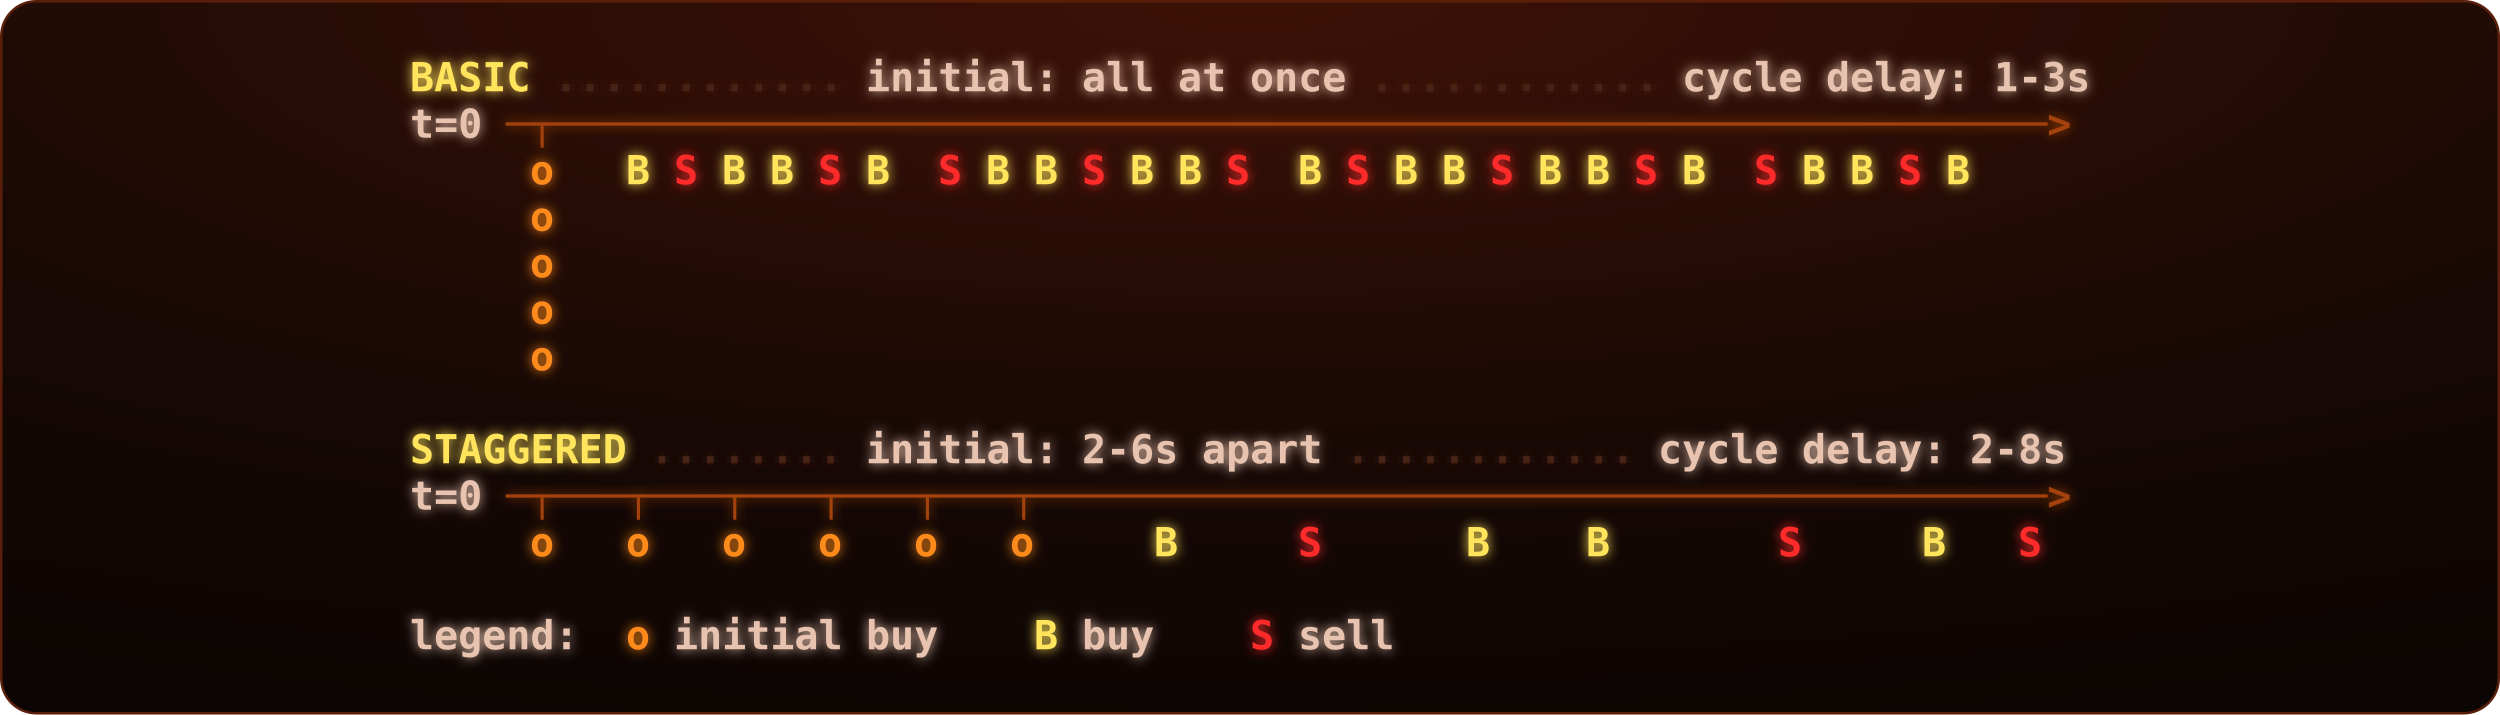
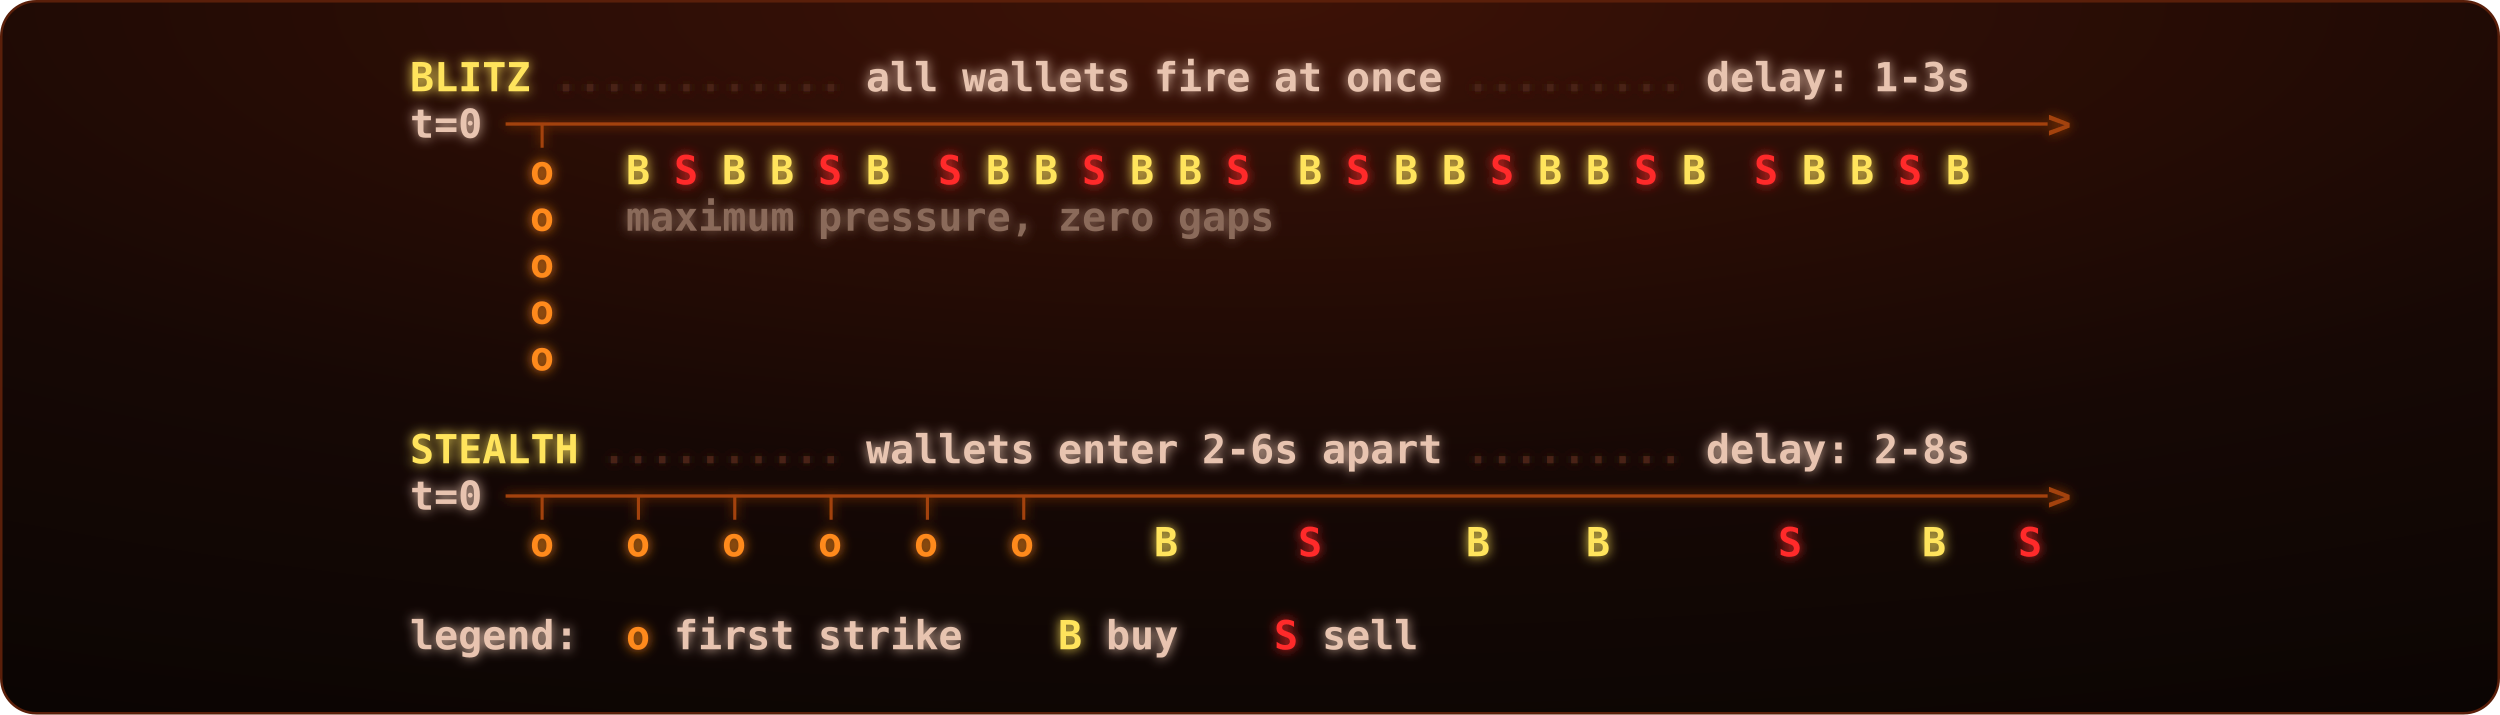
<svg xmlns="http://www.w3.org/2000/svg" width="1000" height="285.8" viewBox="0 0 1000 285.8">
  <defs>
    <linearGradient id="g" gradientUnits="userSpaceOnUse" x1="0" y1="0" x2="1000" y2="285.8">
      <stop offset="0" stop-color="#ffe45c" />
      <stop offset="0.45" stop-color="#ff8a1f" />
      <stop offset="1" stop-color="#ff2a2a" />
    </linearGradient>
    <radialGradient id="bg" cx="0.5" cy="0" r="1.1">
      <stop offset="0" stop-color="#3d1206" />
      <stop offset="0.6" stop-color="#160805" />
      <stop offset="1" stop-color="#0b0503" />
    </radialGradient>
    <filter id="glow" x="-5%" y="-20%" width="110%" height="140%">
      <feGaussianBlur stdDeviation="2.4" result="b" />
      <feMerge>
        <feMergeNode in="b" />
        <feMergeNode in="SourceGraphic" />
      </feMerge>
    </filter>
  </defs>
  <rect x="0.5" y="0.5" width="999" height="284.8" rx="14" fill="url(#bg)" stroke="#5a1f0a" />
  <g font-family="Menlo,Consolas,'DejaVu Sans Mono','Liberation Mono','Courier New',monospace" font-size="16" font-weight="700" filter="url(#glow)">
    <text y="36.5">
-       <tspan x="164 173.6 183.2 192.8 202.4" fill="#ffe45c">BASIC</tspan>
+       <tspan x="164 173.6 183.2 192.8 202.4" fill="#ffe45c">BLITZ</tspan>
      <tspan x="221.6 231.2 240.8 250.4 260 269.6 279.2 288.8 298.4 308 317.6 327.2" fill="#4a2414">............</tspan>
-       <tspan x="346.4 356 365.6 375.2 384.8 394.4 404 413.6" fill="#e8c4b0">initial:</tspan>
-       <tspan x="432.8 442.4 452" fill="#e8c4b0">all</tspan>
-       <tspan x="471.2 480.8" fill="#e8c4b0">at</tspan>
-       <tspan x="500 509.6 519.2 528.8" fill="#e8c4b0">once</tspan>
-       <tspan x="548 557.6 567.2 576.8 586.4 596 605.6 615.2 624.8 634.4 644 653.6" fill="#4a2414">............</tspan>
-       <tspan x="672.8 682.4 692 701.6 711.2" fill="#e8c4b0">cycle</tspan>
-       <tspan x="730.4 740 749.6 759.2 768.8 778.4" fill="#e8c4b0">delay:</tspan>
-       <tspan x="797.6 807.2 816.8 826.4" fill="#e8c4b0">1-3s</tspan>
+       <tspan x="346.4 356 365.6" fill="#e8c4b0">all</tspan>
+       <tspan x="384.8 394.4 404 413.6 423.2 432.8 442.4" fill="#e8c4b0">wallets</tspan>
+       <tspan x="461.6 471.2 480.8 490.4" fill="#e8c4b0">fire</tspan>
+       <tspan x="509.6 519.2" fill="#e8c4b0">at</tspan>
+       <tspan x="538.4 548 557.6 567.2" fill="#e8c4b0">once</tspan>
+       <tspan x="586.4 596 605.6 615.2 624.8 634.4 644 653.6 663.2" fill="#4a2414">.........</tspan>
+       <tspan x="682.4 692 701.6 711.2 720.8 730.4" fill="#e8c4b0">delay:</tspan>
+       <tspan x="749.6 759.2 768.8 778.4" fill="#e8c4b0">1-3s</tspan>
    </text>
    <text y="55.1">
      <tspan x="164 173.6 183.2" fill="#e8c4b0">t=0</tspan>
      <tspan x="202.4 212 221.6 231.2 240.8 250.4 260 269.6 279.2 288.8 298.4 308 317.6 327.2 336.8 346.4 356 365.6 375.2 384.8 394.4 404 413.6 423.2 432.8 442.4 452 461.6 471.2 480.8 490.4 500 509.6 519.2 528.8 538.4 548 557.6 567.2 576.8 586.4 596 605.6 615.2 624.8 634.4 644 653.6 663.2 672.8 682.4 692 701.6 711.2 720.8 730.4 740 749.6 759.2 768.8 778.4 788 797.6 807.2 816.8" fill="#a3420f">─┬──────────────────────────────────────────────────────────────&gt;</tspan>
    </text>
    <text y="73.7">
      <tspan x="212" fill="#ff8a1f">o</tspan>
      <tspan x="250.4" fill="#ffe45c">B</tspan>
      <tspan x="269.6" fill="#ff2a2a">S</tspan>
      <tspan x="288.8" fill="#ffe45c">B</tspan>
      <tspan x="308" fill="#ffe45c">B</tspan>
      <tspan x="327.2" fill="#ff2a2a">S</tspan>
      <tspan x="346.4" fill="#ffe45c">B</tspan>
      <tspan x="375.2" fill="#ff2a2a">S</tspan>
      <tspan x="394.4" fill="#ffe45c">B</tspan>
      <tspan x="413.6" fill="#ffe45c">B</tspan>
      <tspan x="432.8" fill="#ff2a2a">S</tspan>
      <tspan x="452" fill="#ffe45c">B</tspan>
      <tspan x="471.2" fill="#ffe45c">B</tspan>
      <tspan x="490.4" fill="#ff2a2a">S</tspan>
      <tspan x="519.2" fill="#ffe45c">B</tspan>
      <tspan x="538.4" fill="#ff2a2a">S</tspan>
      <tspan x="557.6" fill="#ffe45c">B</tspan>
      <tspan x="576.8" fill="#ffe45c">B</tspan>
      <tspan x="596" fill="#ff2a2a">S</tspan>
      <tspan x="615.2" fill="#ffe45c">B</tspan>
      <tspan x="634.4" fill="#ffe45c">B</tspan>
      <tspan x="653.6" fill="#ff2a2a">S</tspan>
      <tspan x="672.8" fill="#ffe45c">B</tspan>
      <tspan x="701.6" fill="#ff2a2a">S</tspan>
      <tspan x="720.8" fill="#ffe45c">B</tspan>
      <tspan x="740" fill="#ffe45c">B</tspan>
      <tspan x="759.2" fill="#ff2a2a">S</tspan>
      <tspan x="778.4" fill="#ffe45c">B</tspan>
    </text>
    <text y="92.3">
      <tspan x="212" fill="#ff8a1f">o</tspan>
+       <tspan x="250.4 260 269.6 279.2 288.8 298.4 308" fill="#8a6a5a">maximum</tspan>
+       <tspan x="327.2 336.8 346.4 356 365.6 375.2 384.8 394.4 404" fill="#8a6a5a">pressure,</tspan>
+       <tspan x="423.2 432.8 442.4 452" fill="#8a6a5a">zero</tspan>
+       <tspan x="471.2 480.8 490.4 500" fill="#8a6a5a">gaps</tspan>
    </text>
    <text y="110.9">
      <tspan x="212" fill="#ff8a1f">o</tspan>
    </text>
    <text y="129.5">
      <tspan x="212" fill="#ff8a1f">o</tspan>
    </text>
    <text y="148.1">
      <tspan x="212" fill="#ff8a1f">o</tspan>
    </text>
    <text y="185.3">
-       <tspan x="164 173.6 183.2 192.8 202.4 212 221.6 231.2 240.8" fill="#ffe45c">STAGGERED</tspan>
-       <tspan x="260 269.6 279.2 288.8 298.4 308 317.6 327.2" fill="#4a2414">........</tspan>
-       <tspan x="346.4 356 365.6 375.2 384.8 394.4 404 413.6" fill="#e8c4b0">initial:</tspan>
-       <tspan x="432.8 442.4 452 461.6" fill="#e8c4b0">2-6s</tspan>
-       <tspan x="480.8 490.4 500 509.6 519.2" fill="#e8c4b0">apart</tspan>
-       <tspan x="538.4 548 557.6 567.2 576.8 586.4 596 605.6 615.2 624.8 634.4 644" fill="#4a2414">............</tspan>
-       <tspan x="663.2 672.8 682.4 692 701.6" fill="#e8c4b0">cycle</tspan>
-       <tspan x="720.8 730.4 740 749.6 759.2 768.8" fill="#e8c4b0">delay:</tspan>
-       <tspan x="788 797.6 807.2 816.8" fill="#e8c4b0">2-8s</tspan>
+       <tspan x="164 173.6 183.2 192.8 202.4 212 221.6" fill="#ffe45c">STEALTH</tspan>
+       <tspan x="240.8 250.4 260 269.6 279.2 288.8 298.4 308 317.6 327.2" fill="#4a2414">..........</tspan>
+       <tspan x="346.4 356 365.6 375.2 384.8 394.4 404" fill="#e8c4b0">wallets</tspan>
+       <tspan x="423.2 432.8 442.4 452 461.6" fill="#e8c4b0">enter</tspan>
+       <tspan x="480.8 490.4 500 509.6" fill="#e8c4b0">2-6s</tspan>
+       <tspan x="528.8 538.4 548 557.6 567.2" fill="#e8c4b0">apart</tspan>
+       <tspan x="586.4 596 605.6 615.2 624.8 634.4 644 653.6 663.2" fill="#4a2414">.........</tspan>
+       <tspan x="682.4 692 701.6 711.2 720.8 730.4" fill="#e8c4b0">delay:</tspan>
+       <tspan x="749.6 759.2 768.8 778.4" fill="#e8c4b0">2-8s</tspan>
    </text>
    <text y="203.9">
      <tspan x="164 173.6 183.2" fill="#e8c4b0">t=0</tspan>
      <tspan x="202.4 212 221.6 231.2 240.8 250.4 260 269.6 279.2 288.8 298.4 308 317.6 327.2 336.8 346.4 356 365.6 375.2 384.8 394.4 404 413.6 423.2 432.8 442.4 452 461.6 471.2 480.8 490.4 500 509.6 519.2 528.8 538.4 548 557.6 567.2 576.8 586.4 596 605.6 615.2 624.8 634.4 644 653.6 663.2 672.8 682.4 692 701.6 711.2 720.8 730.4 740 749.6 759.2 768.8 778.4 788 797.6 807.2 816.8" fill="#a3420f">─┬───┬───┬───┬───┬───┬──────────────────────────────────────────&gt;</tspan>
    </text>
    <text y="222.5">
      <tspan x="212" fill="#ff8a1f">o</tspan>
      <tspan x="250.4" fill="#ff8a1f">o</tspan>
      <tspan x="288.8" fill="#ff8a1f">o</tspan>
      <tspan x="327.2" fill="#ff8a1f">o</tspan>
      <tspan x="365.6" fill="#ff8a1f">o</tspan>
      <tspan x="404" fill="#ff8a1f">o</tspan>
      <tspan x="461.6" fill="#ffe45c">B</tspan>
      <tspan x="519.2" fill="#ff2a2a">S</tspan>
      <tspan x="586.4" fill="#ffe45c">B</tspan>
      <tspan x="634.4" fill="#ffe45c">B</tspan>
      <tspan x="711.2" fill="#ff2a2a">S</tspan>
      <tspan x="768.8" fill="#ffe45c">B</tspan>
      <tspan x="807.2" fill="#ff2a2a">S</tspan>
    </text>
    <text y="259.7">
      <tspan x="164 173.6 183.2 192.8 202.4 212 221.6" fill="#e8c4b0">legend:</tspan>
      <tspan x="250.4" fill="#ff8a1f">o</tspan>
-       <tspan x="269.6 279.2 288.8 298.4 308 317.6 327.2" fill="#e8c4b0">initial</tspan>
-       <tspan x="346.4 356 365.6" fill="#e8c4b0">buy</tspan>
-       <tspan x="413.6" fill="#ffe45c">B</tspan>
-       <tspan x="432.8 442.4 452" fill="#e8c4b0">buy</tspan>
-       <tspan x="500" fill="#ff2a2a">S</tspan>
-       <tspan x="519.2 528.8 538.4 548" fill="#e8c4b0">sell</tspan>
+       <tspan x="269.6 279.2 288.8 298.4 308" fill="#e8c4b0">first</tspan>
+       <tspan x="327.2 336.8 346.4 356 365.6 375.2" fill="#e8c4b0">strike</tspan>
+       <tspan x="423.2" fill="#ffe45c">B</tspan>
+       <tspan x="442.4 452 461.6" fill="#e8c4b0">buy</tspan>
+       <tspan x="509.6" fill="#ff2a2a">S</tspan>
+       <tspan x="528.8 538.4 548 557.6" fill="#e8c4b0">sell</tspan>
    </text>
  </g>
</svg>
